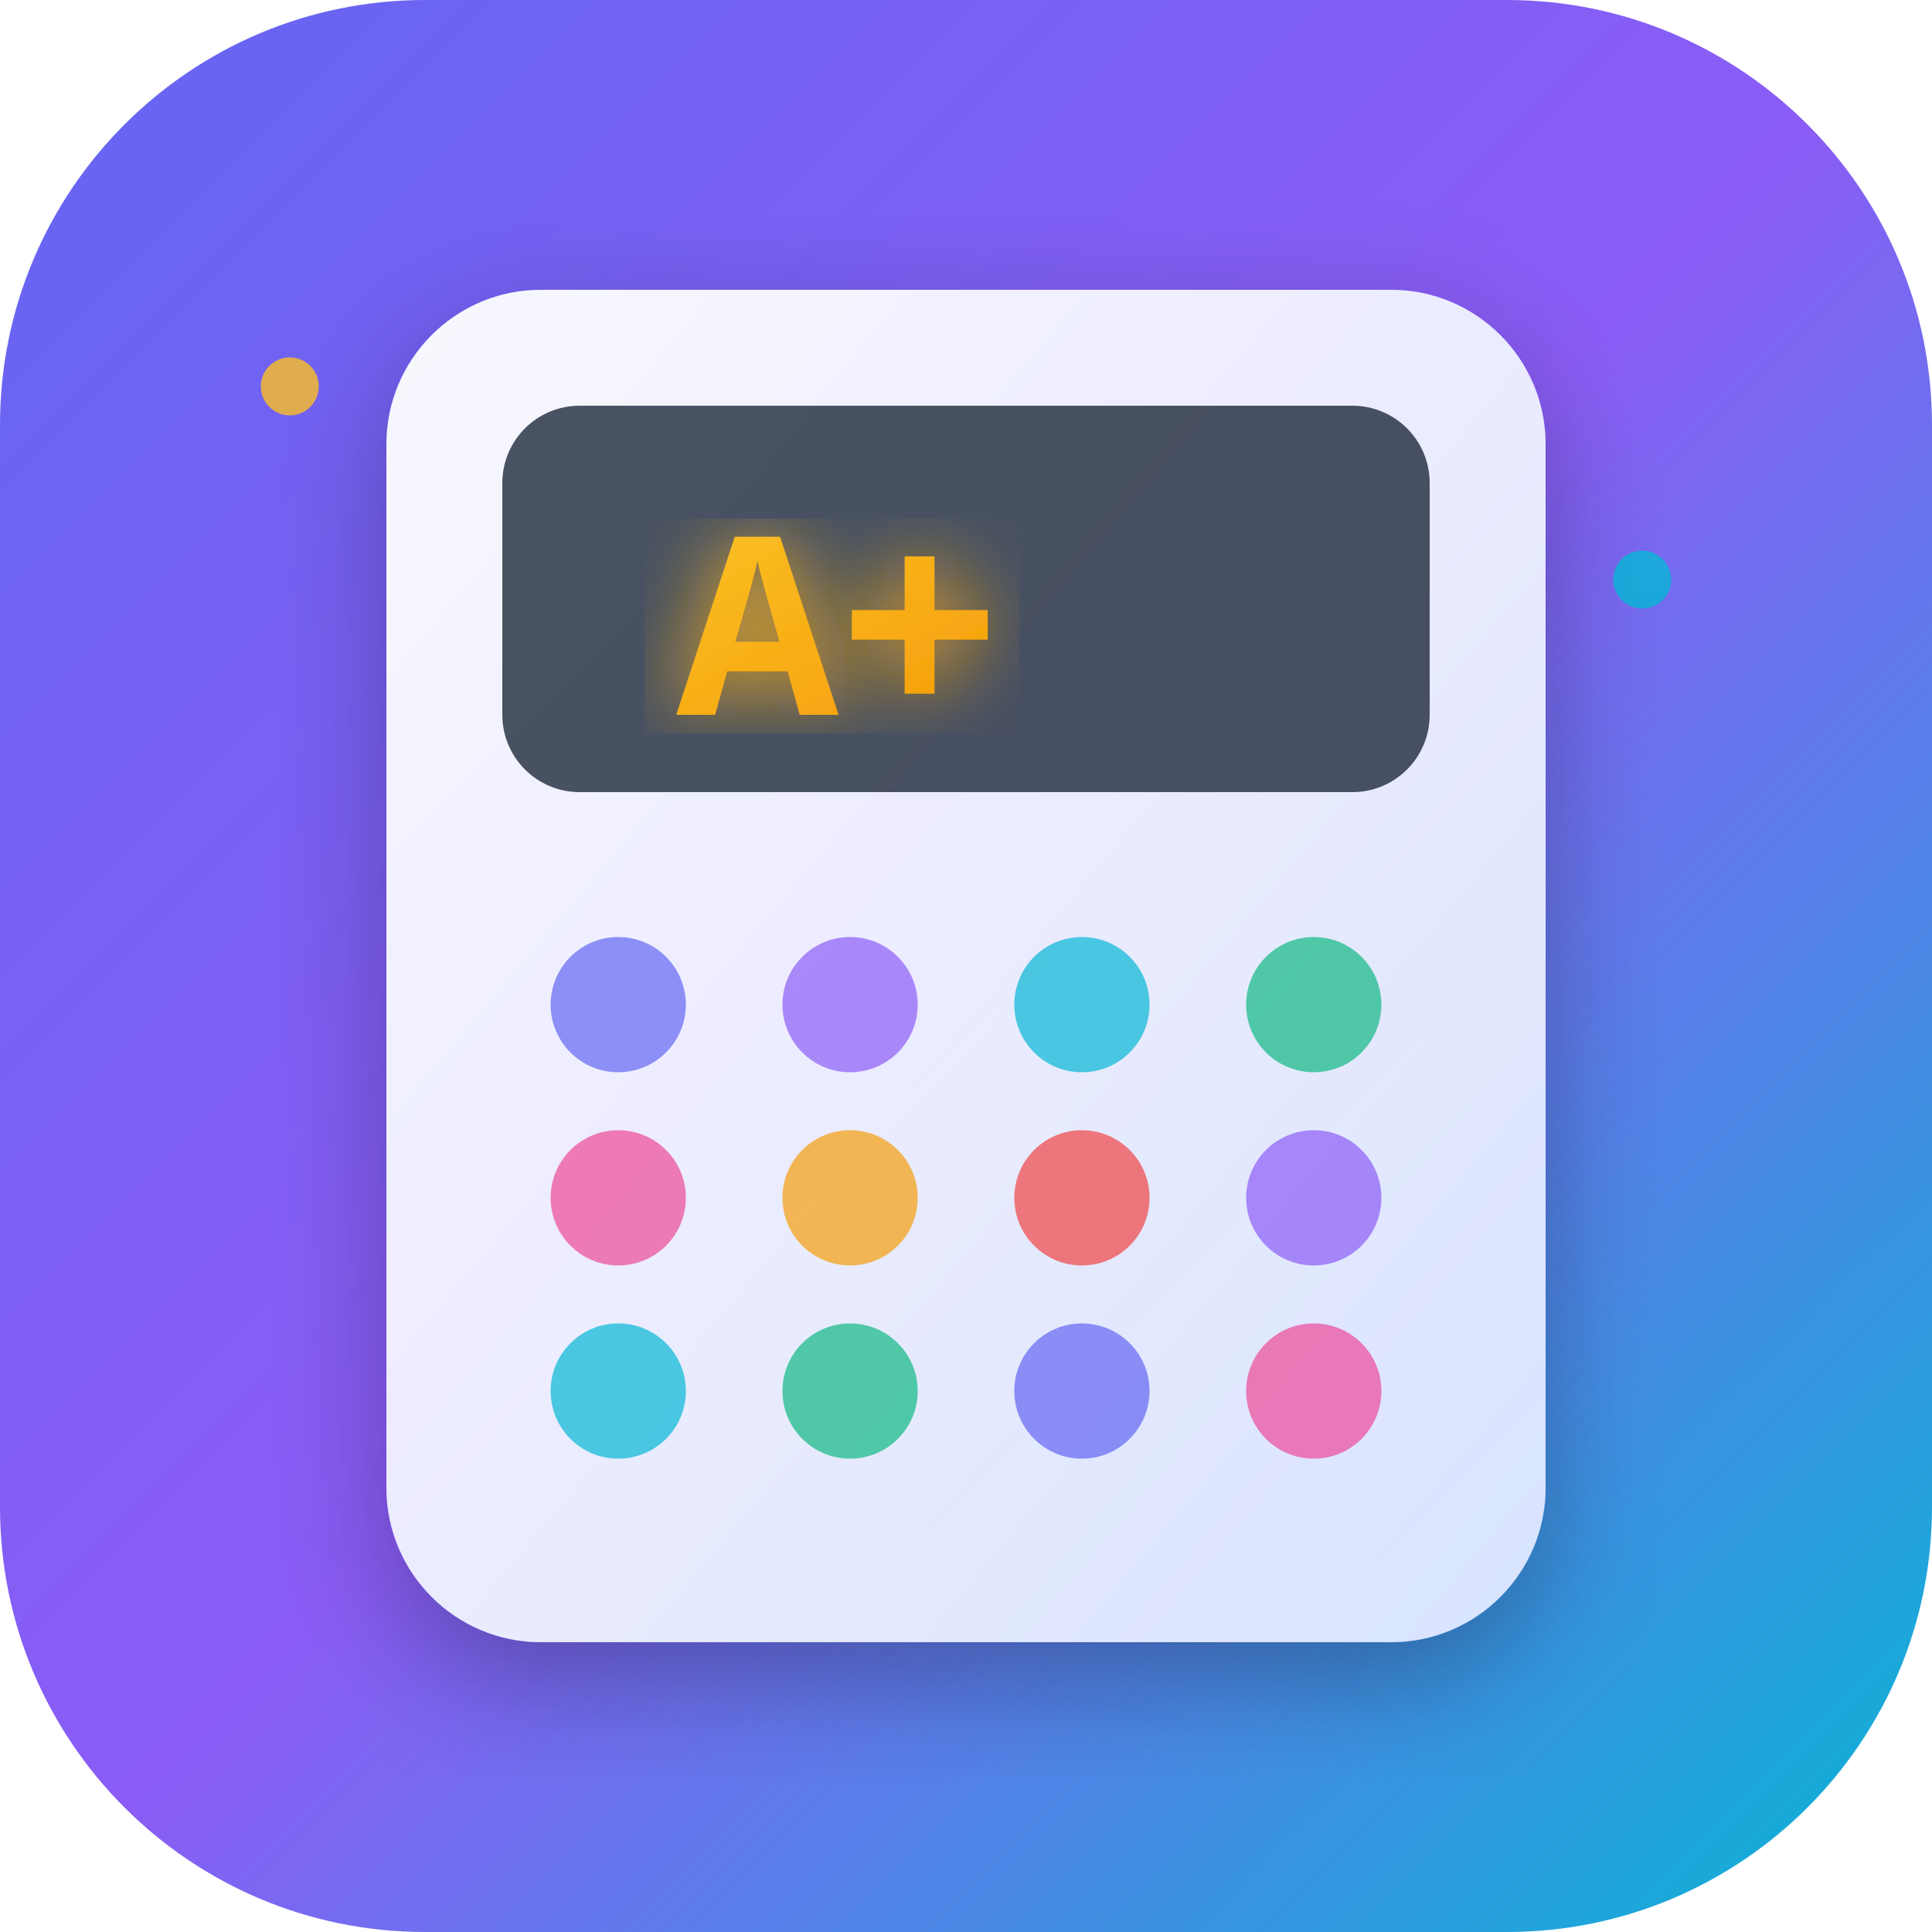
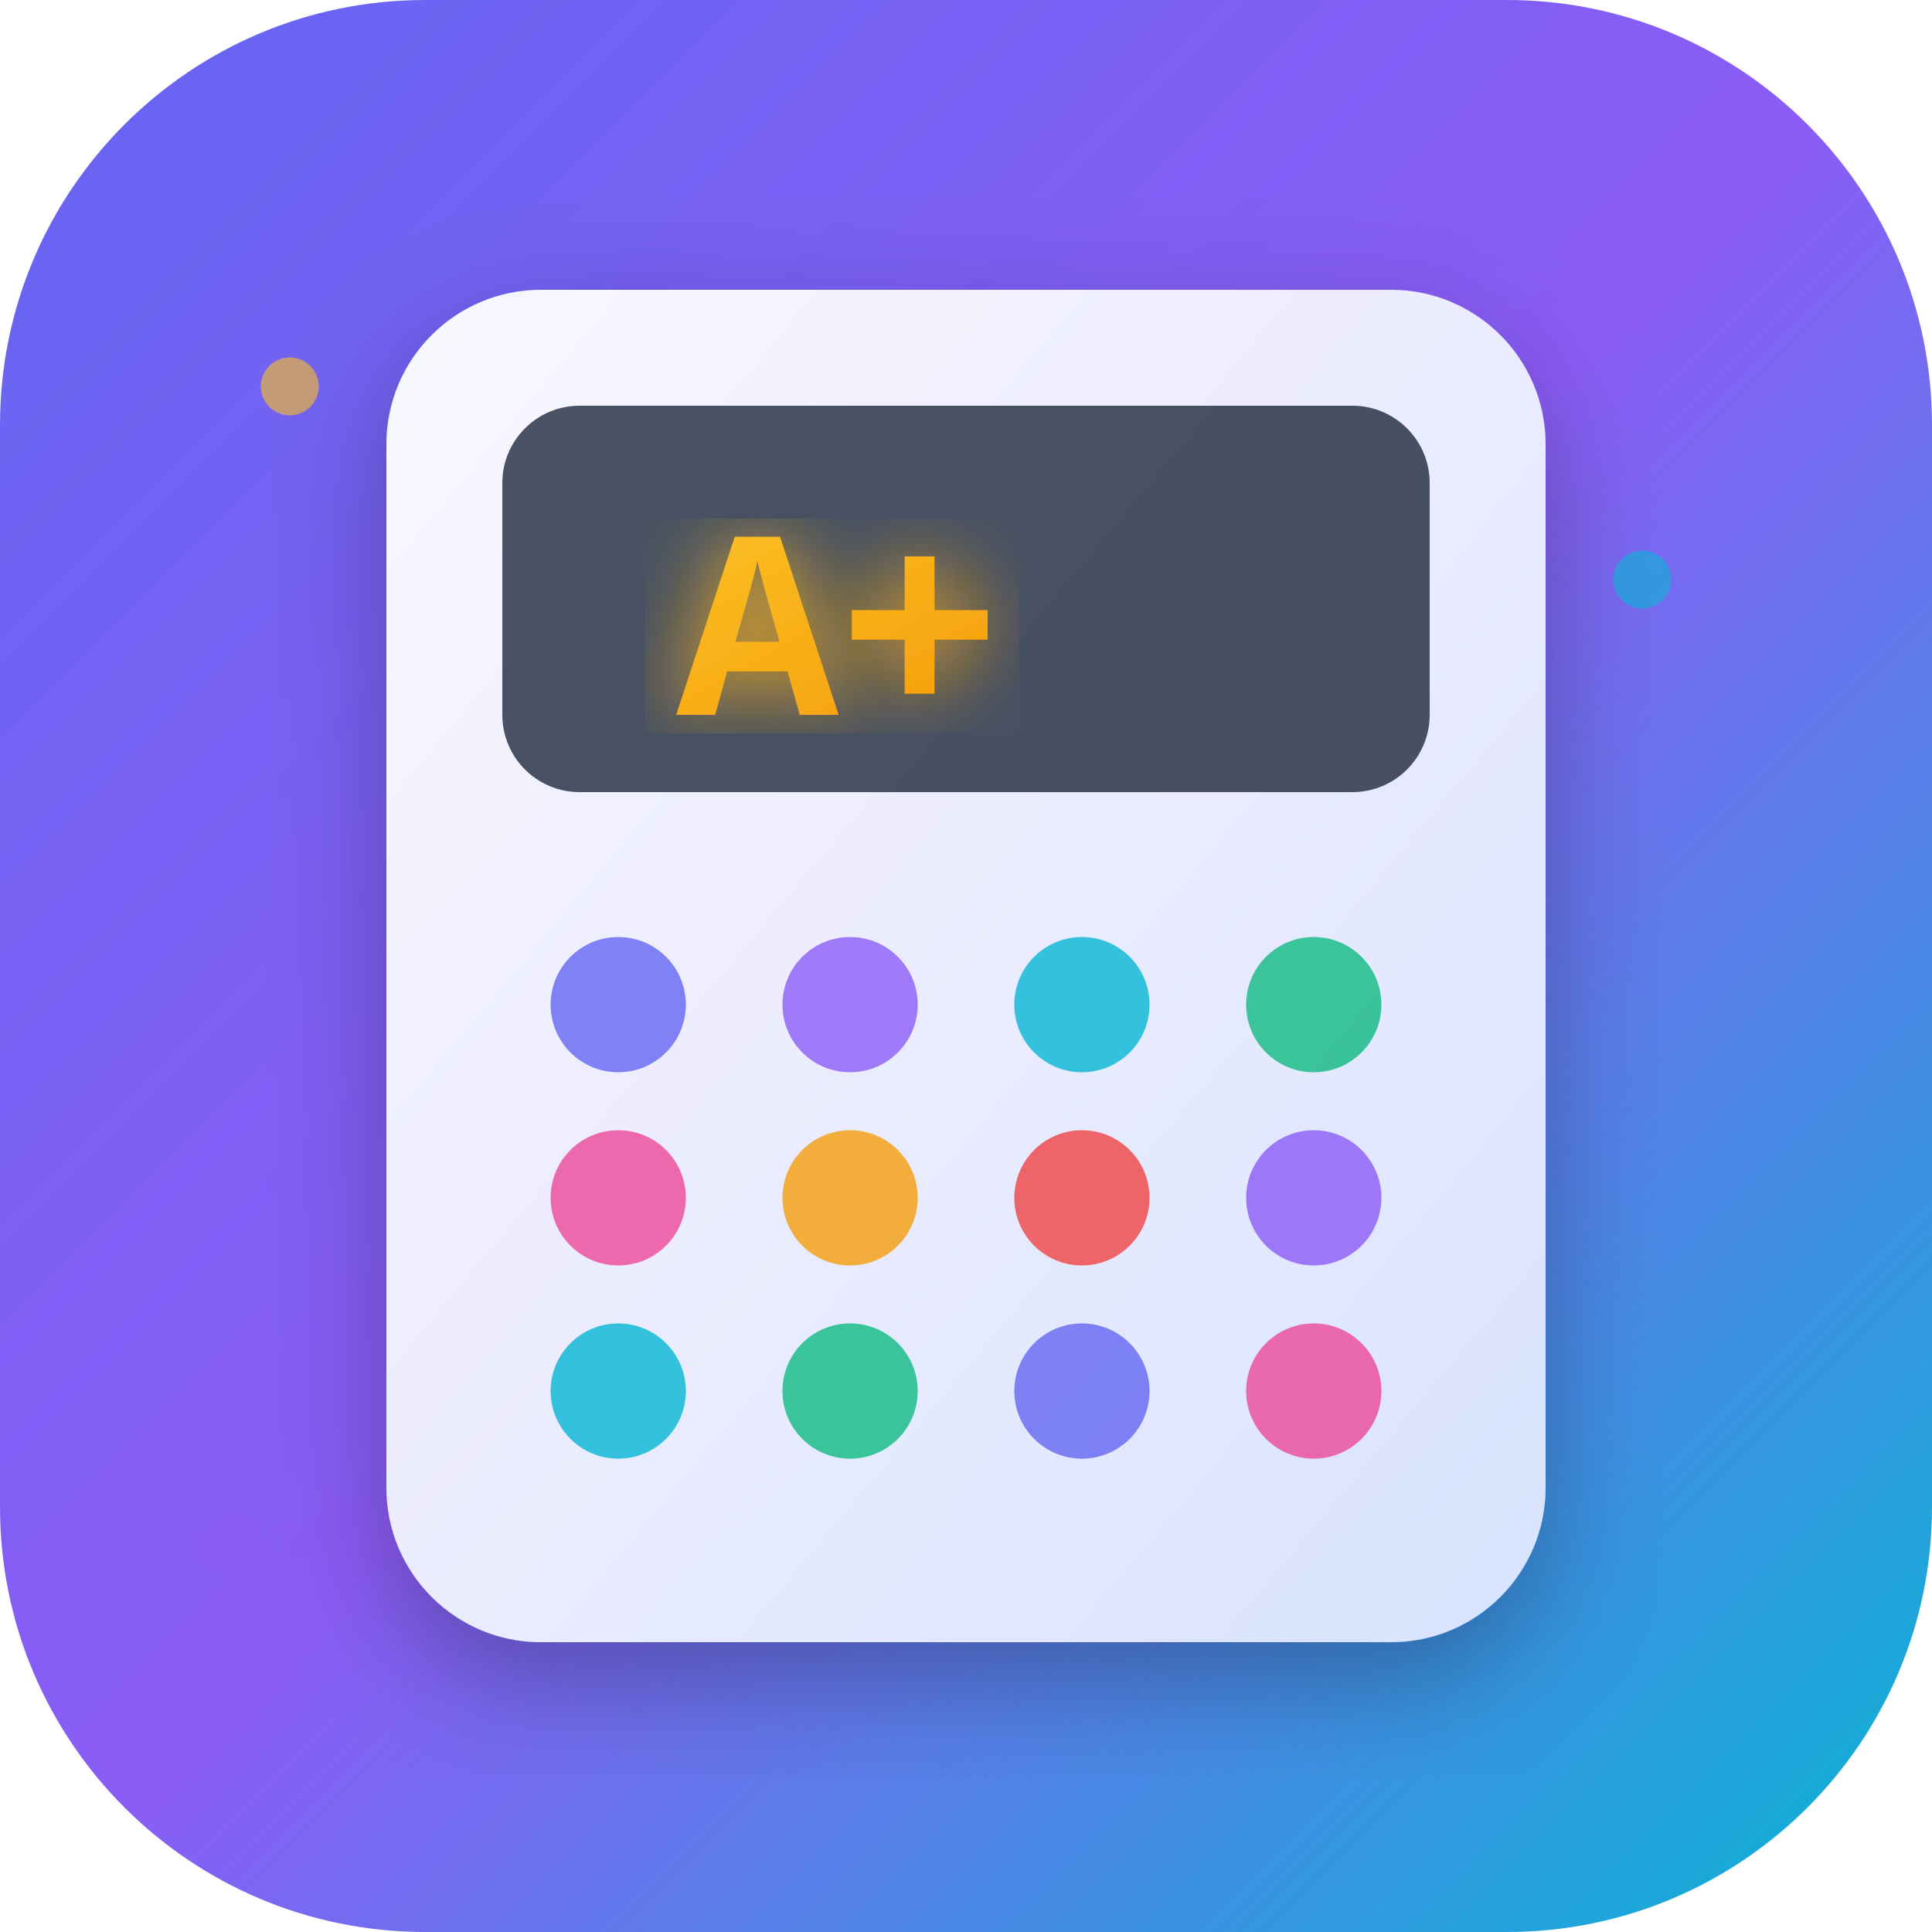
<svg xmlns="http://www.w3.org/2000/svg" viewBox="0 0 100 100">
  <defs>
    <linearGradient id="bgGrad" x1="0%" y1="0%" x2="100%" y2="100%">
-       <stop offset="0%" style="stop-color:#6366f1;stop-opacity:1">
-         <animate attributeName="stop-color" values="#6366f1;#8b5cf6;#ec4899;#6366f1" dur="4s" repeatCount="indefinite" />
-       </stop>
-       <stop offset="50%" style="stop-color:#8b5cf6;stop-opacity:1">
-         <animate attributeName="stop-color" values="#8b5cf6;#ec4899;#f59e0b;#8b5cf6" dur="4s" repeatCount="indefinite" />
-       </stop>
-       <stop offset="100%" style="stop-color:#06b6d4;stop-opacity:1">
-         <animate attributeName="stop-color" values="#06b6d4;#10b981;#6366f1;#06b6d4" dur="4s" repeatCount="indefinite" />
-       </stop>
+       <stop offset="0%" style="stop-color:#6366f1;stop-opacity:1" />
+       <stop offset="50%" style="stop-color:#8b5cf6;stop-opacity:1" />
+       <stop offset="100%" style="stop-color:#06b6d4;stop-opacity:1" />
    </linearGradient>
    <linearGradient id="calcGrad" x1="0%" y1="0%" x2="100%" y2="100%">
      <stop offset="0%" style="stop-color:#fff;stop-opacity:1" />
      <stop offset="100%" style="stop-color:#e0e7ff;stop-opacity:1" />
    </linearGradient>
    <linearGradient id="aGrad" x1="0%" y1="0%" x2="100%" y2="100%">
-       <stop offset="0%" style="stop-color:#fbbf24;stop-opacity:1">
-         <animate attributeName="stop-color" values="#fbbf24;#f59e0b;#fbbf24" dur="2s" repeatCount="indefinite" />
-       </stop>
-       <stop offset="100%" style="stop-color:#f59e0b;stop-opacity:1">
-         <animate attributeName="stop-color" values="#f59e0b;#f97316;#f59e0b" dur="2s" repeatCount="indefinite" />
-       </stop>
+       <stop offset="0%" style="stop-color:#fbbf24;stop-opacity:1" />
+       <stop offset="100%" style="stop-color:#f59e0b;stop-opacity:1" />
    </linearGradient>
    <filter id="glow">
      <feGaussianBlur stdDeviation="2" result="coloredBlur" />
      <feMerge>
        <feMergeNode in="coloredBlur" />
        <feMergeNode in="SourceGraphic" />
      </feMerge>
    </filter>
    <filter id="shadow">
      <feDropShadow dx="0" dy="2" stdDeviation="3" flood-opacity="0.3" />
    </filter>
  </defs>
  <rect width="100" height="100" rx="22" fill="url(#bgGrad)" />
  <rect x="20" y="15" width="60" height="70" rx="8" fill="url(#calcGrad)" opacity="0.95" filter="url(#shadow)" />
  <rect x="26" y="21" width="48" height="20" rx="4" fill="#1e293b" opacity="0.8" />
  <text x="35" y="37" font-family="'Courier New', monospace" font-size="14" font-weight="bold" fill="url(#aGrad)" filter="url(#glow)">A+</text>
-   <circle cx="32" cy="52" r="3.5" fill="#6366f1" opacity="0.7">
-     <animate attributeName="opacity" values="0.7;0.9;0.7" dur="3s" repeatCount="indefinite" begin="0s" />
-   </circle>
-   <circle cx="44" cy="52" r="3.5" fill="#8b5cf6" opacity="0.7">
-     <animate attributeName="opacity" values="0.7;0.9;0.7" dur="3s" repeatCount="indefinite" begin="0.5s" />
-   </circle>
-   <circle cx="56" cy="52" r="3.5" fill="#06b6d4" opacity="0.7">
-     <animate attributeName="opacity" values="0.7;0.9;0.7" dur="3s" repeatCount="indefinite" begin="1s" />
-   </circle>
-   <circle cx="68" cy="52" r="3.5" fill="#10b981" opacity="0.7">
-     <animate attributeName="opacity" values="0.7;0.9;0.7" dur="3s" repeatCount="indefinite" begin="1.5s" />
-   </circle>
-   <circle cx="32" cy="62" r="3.5" fill="#ec4899" opacity="0.7">
-     <animate attributeName="opacity" values="0.7;0.9;0.7" dur="3s" repeatCount="indefinite" begin="2s" />
-   </circle>
-   <circle cx="44" cy="62" r="3.5" fill="#f59e0b" opacity="0.7">
-     <animate attributeName="opacity" values="0.7;0.9;0.7" dur="3s" repeatCount="indefinite" begin="2.5s" />
-   </circle>
-   <circle cx="56" cy="62" r="3.5" fill="#ef4444" opacity="0.7">
-     <animate attributeName="opacity" values="0.7;0.9;0.7" dur="3s" repeatCount="indefinite" begin="0s" />
-   </circle>
-   <circle cx="68" cy="62" r="3.5" fill="#8b5cf6" opacity="0.7">
-     <animate attributeName="opacity" values="0.7;0.9;0.7" dur="3s" repeatCount="indefinite" begin="0.5s" />
-   </circle>
-   <circle cx="32" cy="72" r="3.5" fill="#06b6d4" opacity="0.7">
-     <animate attributeName="opacity" values="0.7;0.9;0.7" dur="3s" repeatCount="indefinite" begin="1s" />
-   </circle>
-   <circle cx="44" cy="72" r="3.5" fill="#10b981" opacity="0.7">
-     <animate attributeName="opacity" values="0.7;0.9;0.7" dur="3s" repeatCount="indefinite" begin="1.5s" />
-   </circle>
-   <circle cx="56" cy="72" r="3.5" fill="#6366f1" opacity="0.7">
-     <animate attributeName="opacity" values="0.7;0.9;0.7" dur="3s" repeatCount="indefinite" begin="2s" />
-   </circle>
-   <circle cx="68" cy="72" r="3.5" fill="#ec4899" opacity="0.7">
-     <animate attributeName="opacity" values="0.7;0.9;0.7" dur="3s" repeatCount="indefinite" begin="2.5s" />
-   </circle>
-   <circle cx="15" cy="20" r="1.5" fill="#fbbf24" opacity="0.8">
-     <animate attributeName="opacity" values="0;0.8;0" dur="2s" repeatCount="indefinite" />
-     <animate attributeName="r" values="1;2;1" dur="2s" repeatCount="indefinite" />
-   </circle>
-   <circle cx="85" cy="30" r="1.5" fill="#06b6d4" opacity="0.8">
-     <animate attributeName="opacity" values="0;0.8;0" dur="2s" repeatCount="indefinite" begin="1s" />
-     <animate attributeName="r" values="1;2;1" dur="2s" repeatCount="indefinite" begin="1s" />
-   </circle>
-   <circle cx="12" cy="80" r="1.5" fill="#8b5cf6" opacity="0.8">
-     <animate attributeName="opacity" values="0;0.8;0" dur="2s" repeatCount="indefinite" begin="0.5s" />
-     <animate attributeName="r" values="1;2;1" dur="2s" repeatCount="indefinite" begin="0.5s" />
-   </circle>
+   <circle cx="32" cy="52" r="3.5" fill="#6366f1" opacity="0.8" />
+   <circle cx="44" cy="52" r="3.5" fill="#8b5cf6" opacity="0.8" />
+   <circle cx="56" cy="52" r="3.5" fill="#06b6d4" opacity="0.8" />
+   <circle cx="68" cy="52" r="3.5" fill="#10b981" opacity="0.8" />
+   <circle cx="32" cy="62" r="3.5" fill="#ec4899" opacity="0.8" />
+   <circle cx="44" cy="62" r="3.5" fill="#f59e0b" opacity="0.8" />
+   <circle cx="56" cy="62" r="3.5" fill="#ef4444" opacity="0.8" />
+   <circle cx="68" cy="62" r="3.5" fill="#8b5cf6" opacity="0.8" />
+   <circle cx="32" cy="72" r="3.5" fill="#06b6d4" opacity="0.8" />
+   <circle cx="44" cy="72" r="3.5" fill="#10b981" opacity="0.8" />
+   <circle cx="56" cy="72" r="3.5" fill="#6366f1" opacity="0.8" />
+   <circle cx="68" cy="72" r="3.5" fill="#ec4899" opacity="0.8" />
+   <circle cx="15" cy="20" r="1.5" fill="#fbbf24" opacity="0.6" />
+   <circle cx="85" cy="30" r="1.5" fill="#06b6d4" opacity="0.6" />
+   <circle cx="12" cy="80" r="1.5" fill="#8b5cf6" opacity="0.6" />
</svg>
